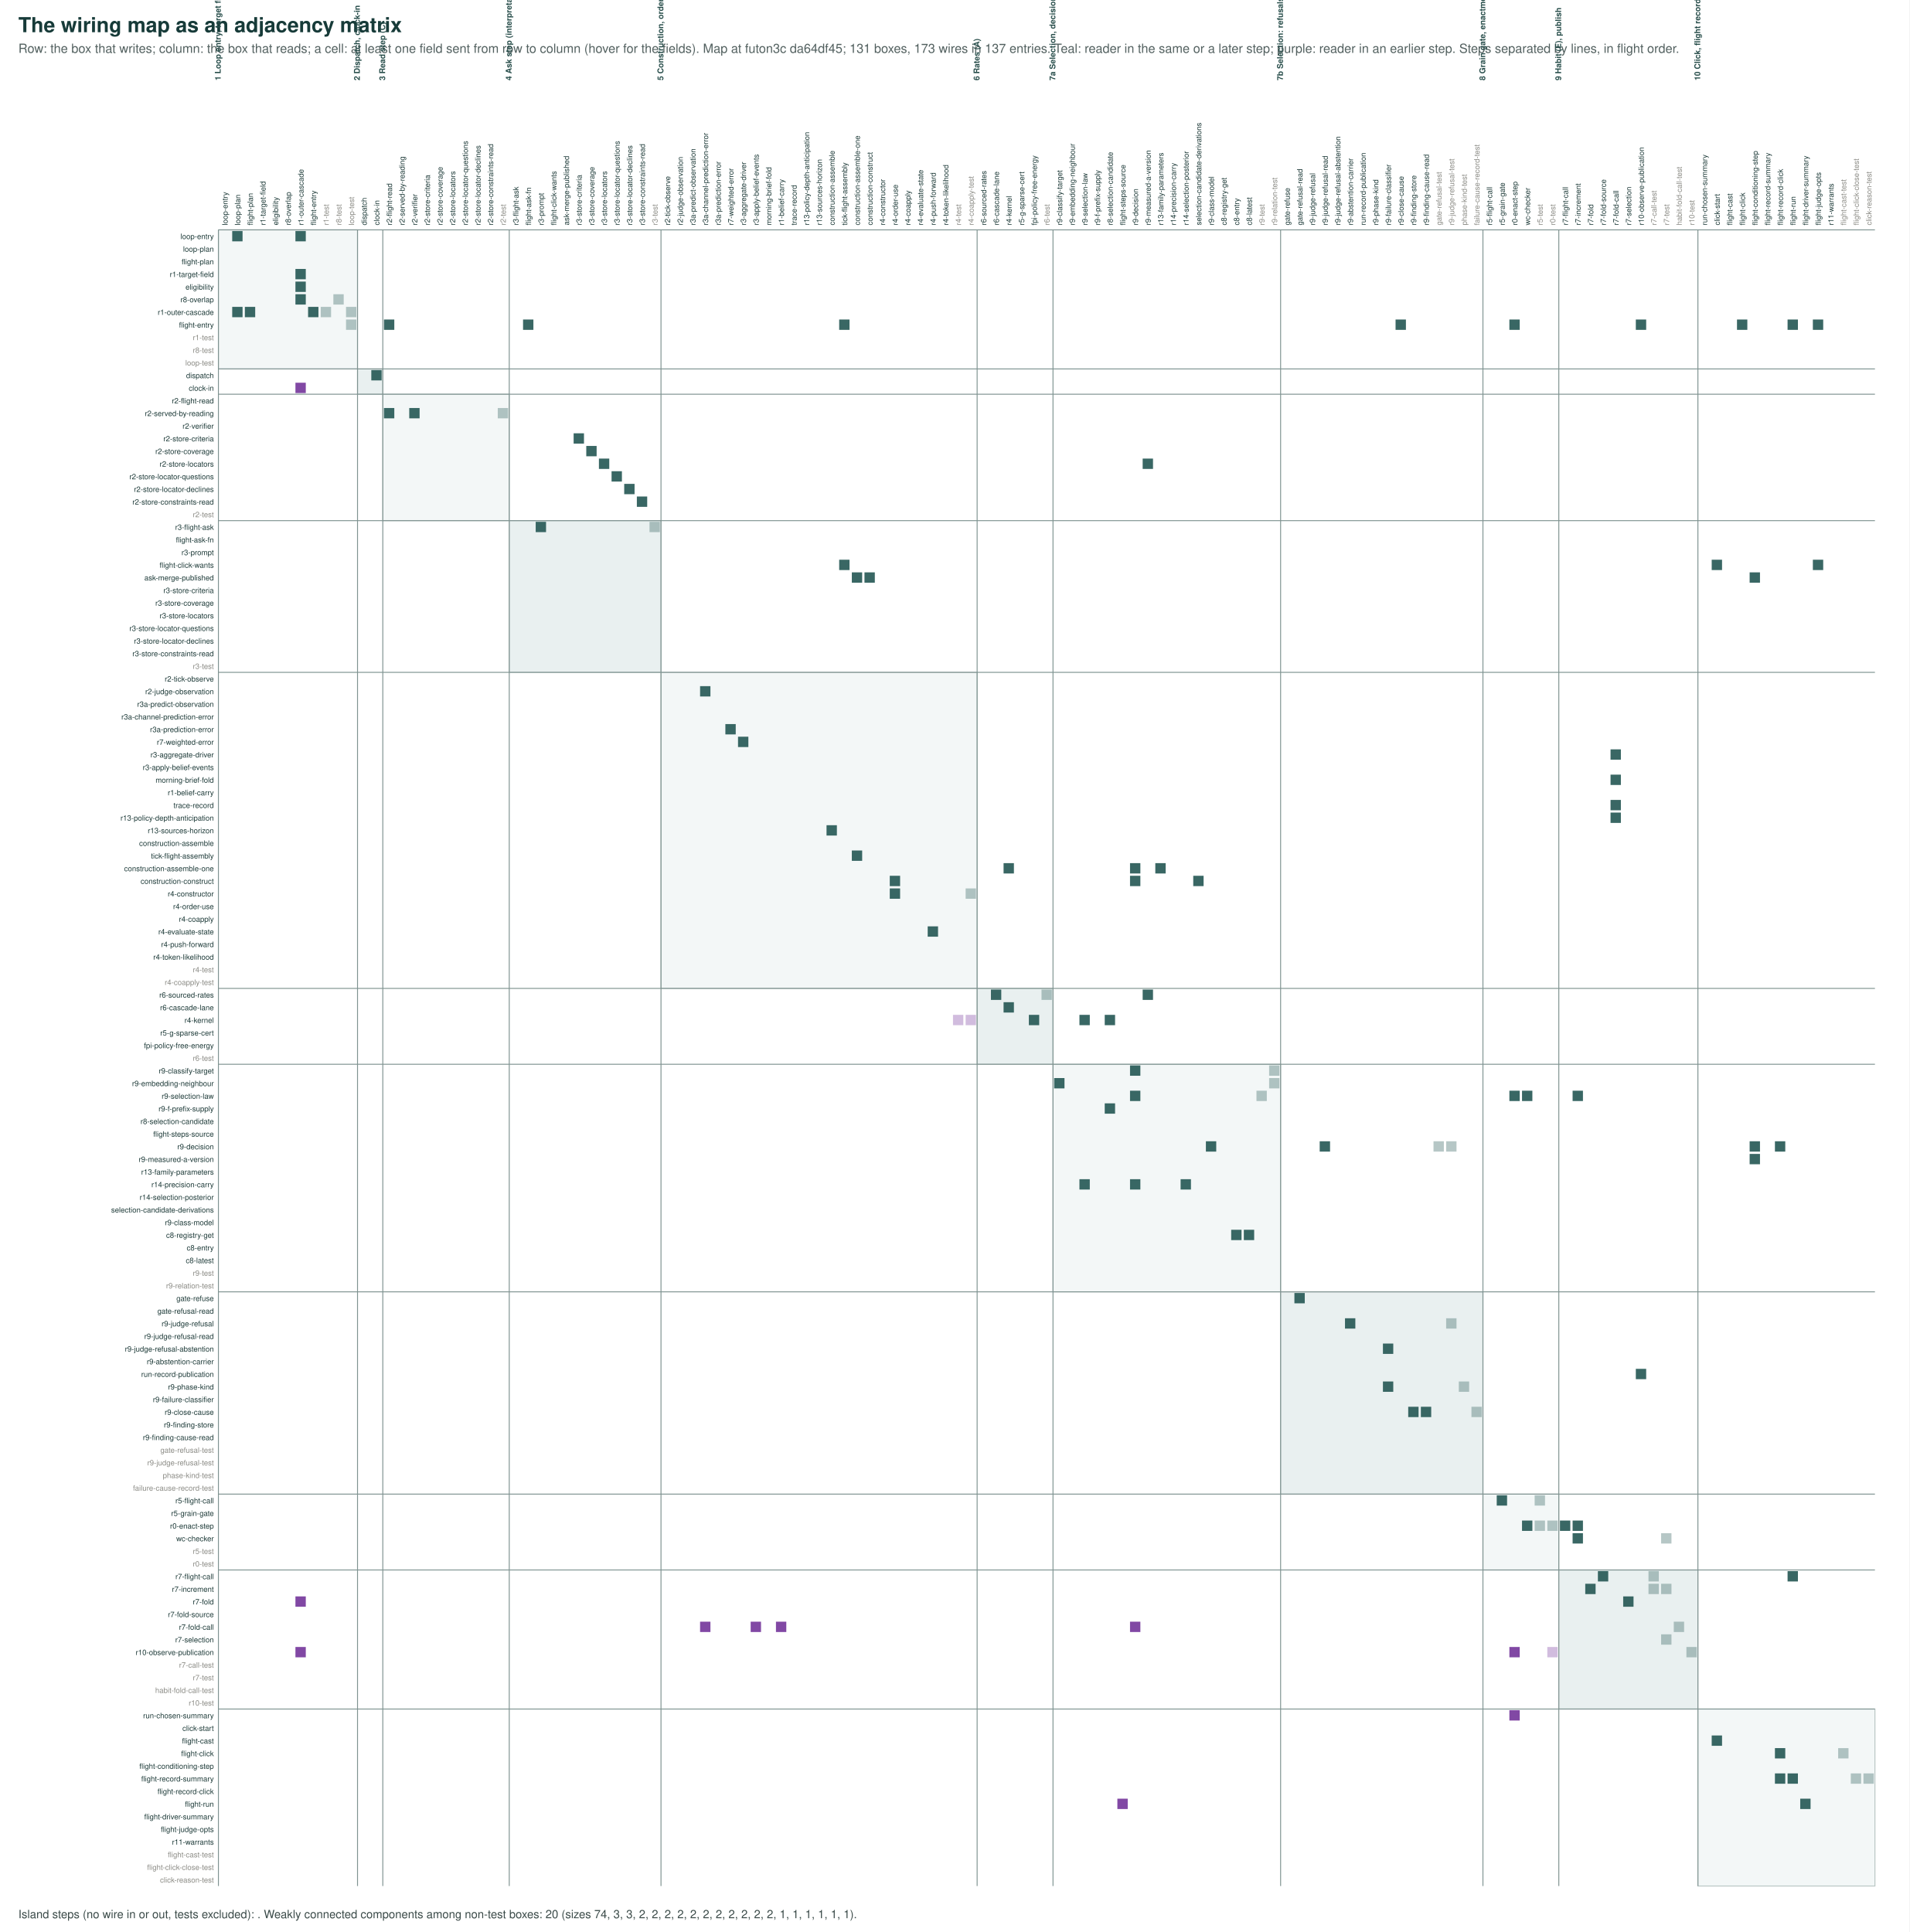
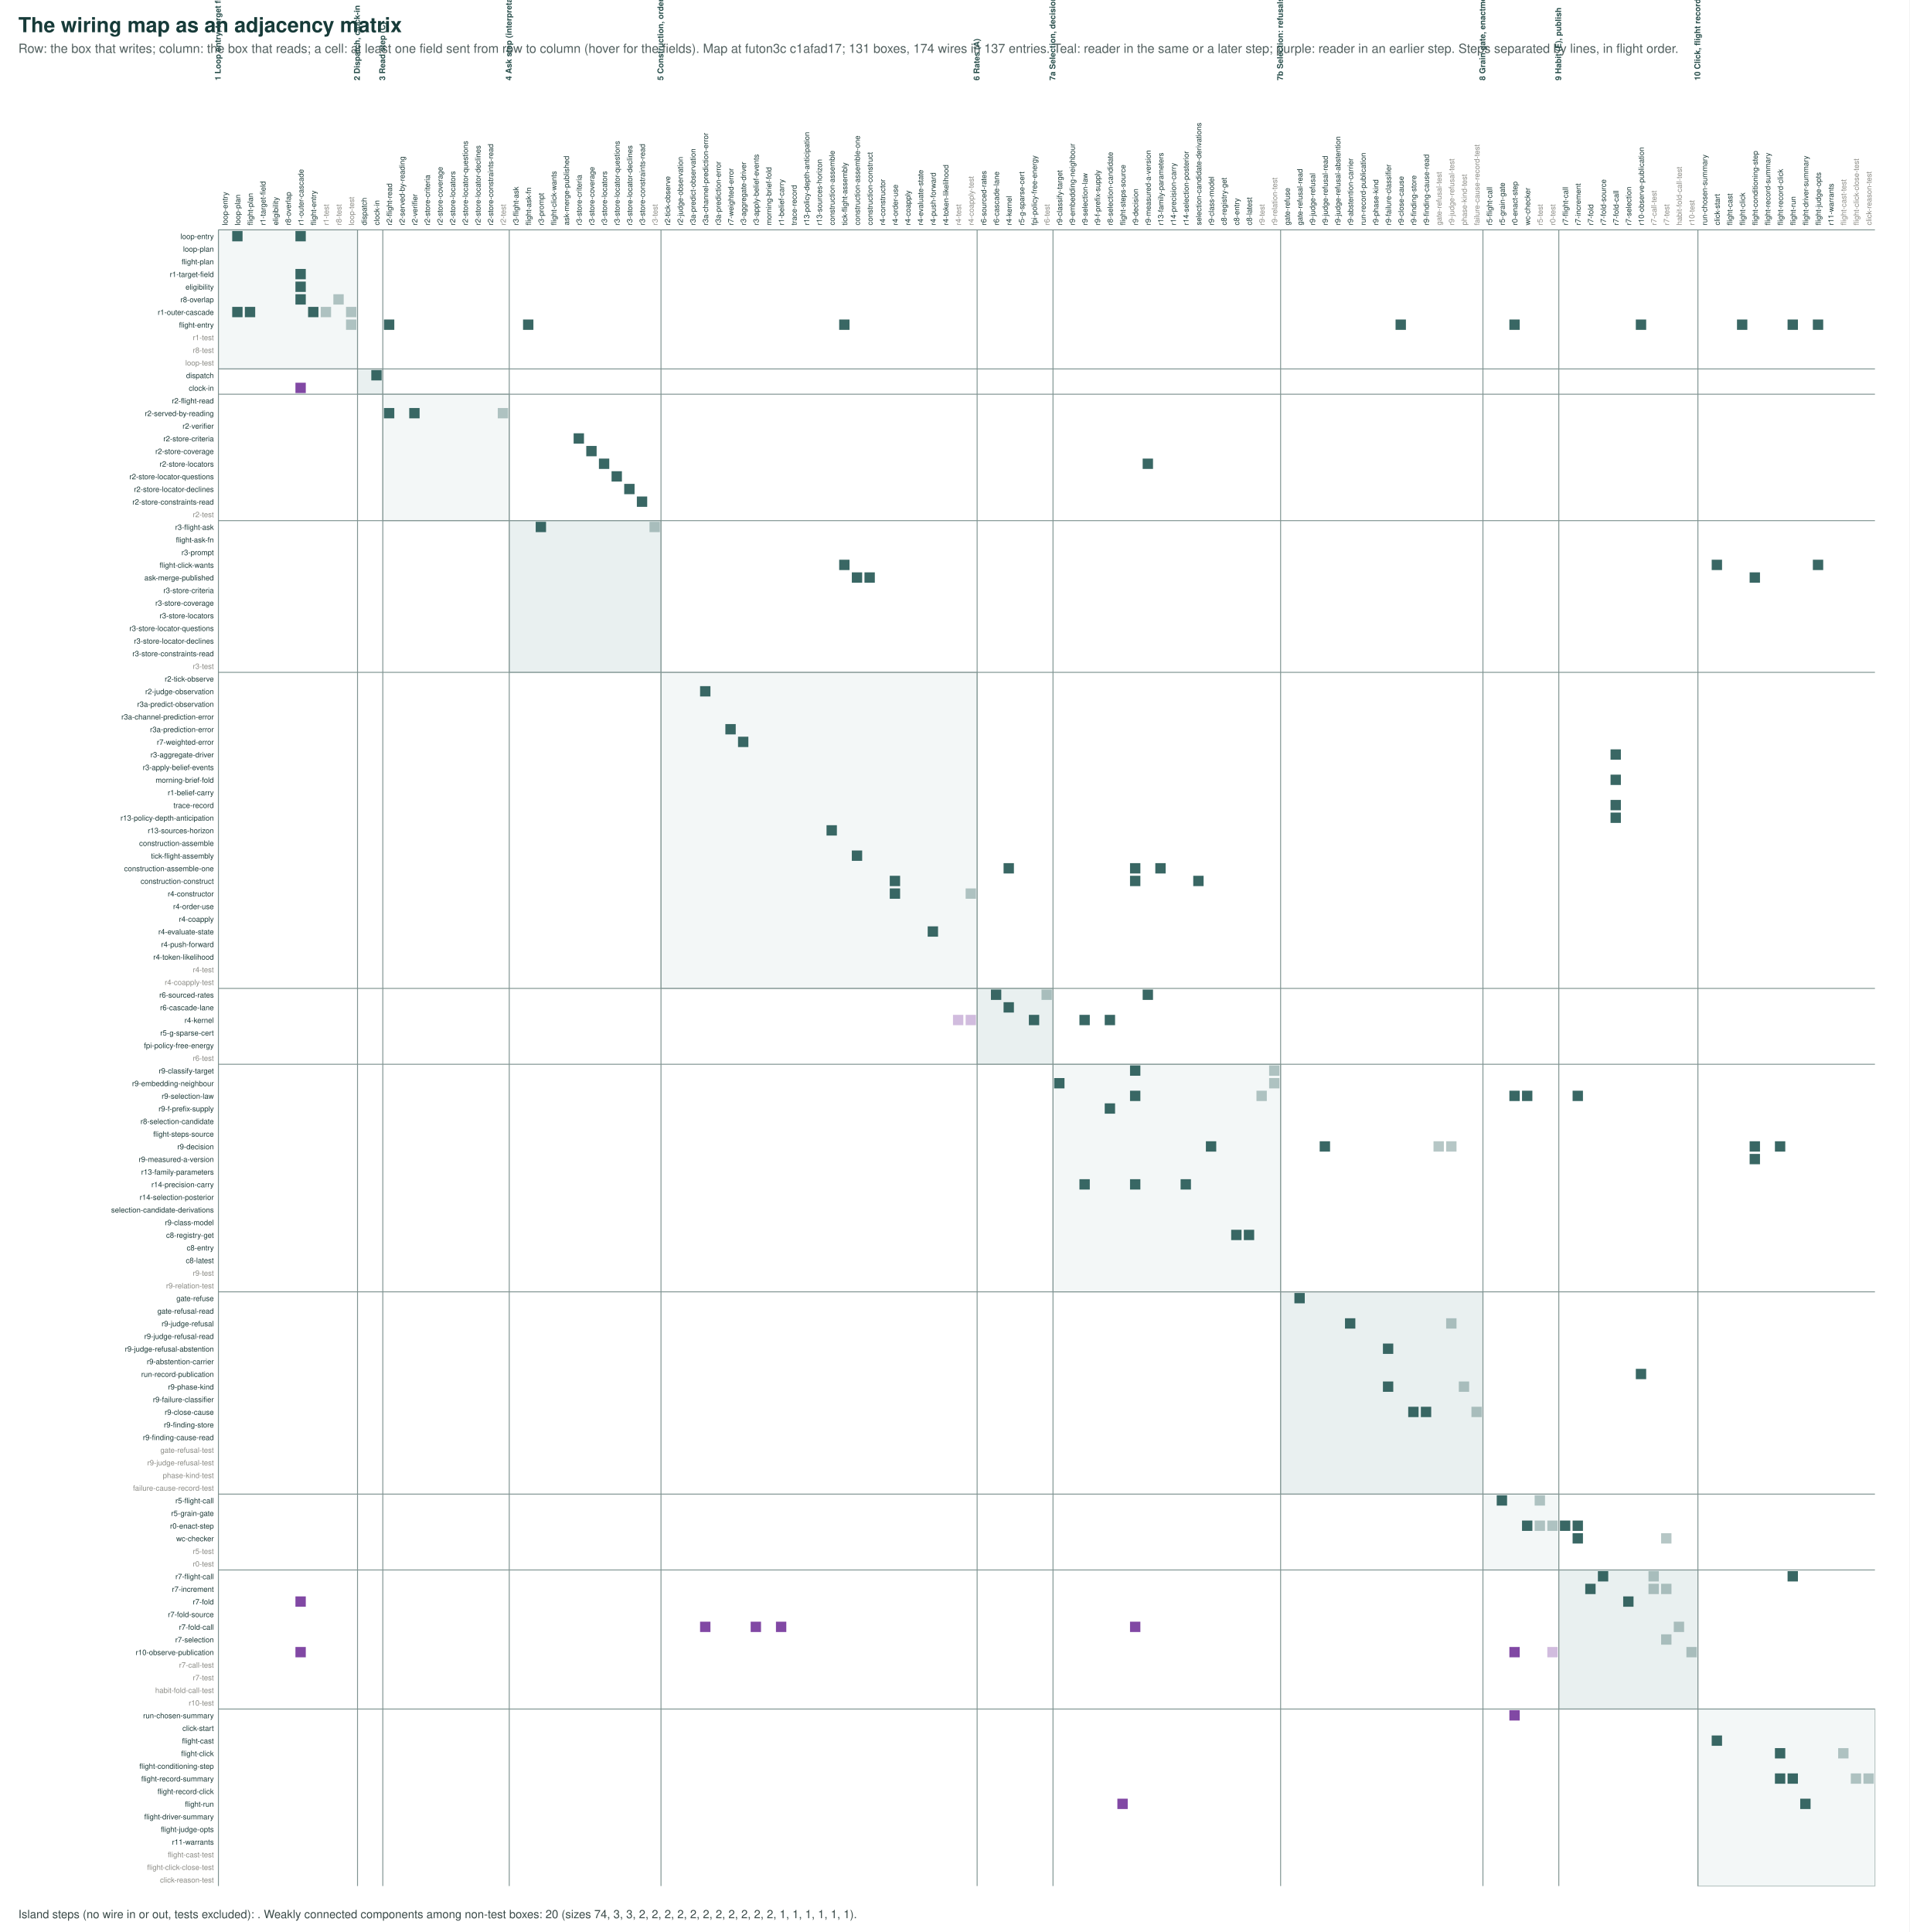
<svg xmlns="http://www.w3.org/2000/svg" width="1661" height="1681" viewBox="0 0 1661 1681" font-family="ui-sans-serif, system-ui, Helvetica, Arial, sans-serif">
  <rect width="1661" height="1681" fill="white" />
  <text x="16" y="28" font-size="18" font-weight="700" fill="#173b39">The wiring map as an adjacency matrix</text>
-   <text x="16" y="46" font-size="11" fill="#52605f">Row: the box that writes; column: the box that reads; a cell: at least one field sent from row to column (hover for the fields). Map at futon3c da64df45; 131 boxes, 173 wires in 137 entries. Teal: reader in the same or a later step; purple: reader in an earlier step. Steps separated by lines, in flight order.</text>
+   <text x="16" y="46" font-size="11" fill="#52605f">Row: the box that writes; column: the box that reads; a cell: at least one field sent from row to column (hover for the fields). Map at futon3c c1afad17; 131 boxes, 174 wires in 137 entries. Teal: reader in the same or a later step; purple: reader in an earlier step. Steps separated by lines, in flight order.</text>
  <text x="186" y="208" font-size="6.5" text-anchor="end" fill="#1d3a38">loop-entry</text>
  <text x="198" y="196" font-size="6.5" fill="#1d3a38" transform="rotate(-90 198 196)">loop-entry</text>
  <text x="186" y="219" font-size="6.5" text-anchor="end" fill="#1d3a38">loop-plan</text>
  <text x="209" y="196" font-size="6.5" fill="#1d3a38" transform="rotate(-90 209 196)">loop-plan</text>
  <text x="186" y="230" font-size="6.5" text-anchor="end" fill="#1d3a38">flight-plan</text>
  <text x="220" y="196" font-size="6.5" fill="#1d3a38" transform="rotate(-90 220 196)">flight-plan</text>
  <text x="186" y="241" font-size="6.5" text-anchor="end" fill="#1d3a38">r1-target-field</text>
  <text x="231" y="196" font-size="6.5" fill="#1d3a38" transform="rotate(-90 231 196)">r1-target-field</text>
  <text x="186" y="252" font-size="6.5" text-anchor="end" fill="#1d3a38">eligibility</text>
  <text x="242" y="196" font-size="6.5" fill="#1d3a38" transform="rotate(-90 242 196)">eligibility</text>
  <text x="186" y="263" font-size="6.5" text-anchor="end" fill="#1d3a38">r8-overlap</text>
  <text x="253" y="196" font-size="6.5" fill="#1d3a38" transform="rotate(-90 253 196)">r8-overlap</text>
  <text x="186" y="274" font-size="6.5" text-anchor="end" fill="#1d3a38">r1-outer-cascade</text>
  <text x="264" y="196" font-size="6.5" fill="#1d3a38" transform="rotate(-90 264 196)">r1-outer-cascade</text>
  <text x="186" y="285" font-size="6.5" text-anchor="end" fill="#1d3a38">flight-entry</text>
  <text x="275" y="196" font-size="6.5" fill="#1d3a38" transform="rotate(-90 275 196)">flight-entry</text>
  <text x="186" y="296" font-size="6.5" text-anchor="end" fill="#8a8a84">r1-test</text>
  <text x="286" y="196" font-size="6.5" fill="#8a8a84" transform="rotate(-90 286 196)">r1-test</text>
  <text x="186" y="307" font-size="6.5" text-anchor="end" fill="#8a8a84">r8-test</text>
  <text x="297" y="196" font-size="6.5" fill="#8a8a84" transform="rotate(-90 297 196)">r8-test</text>
  <text x="186" y="318" font-size="6.5" text-anchor="end" fill="#8a8a84">loop-test</text>
  <text x="308" y="196" font-size="6.5" fill="#8a8a84" transform="rotate(-90 308 196)">loop-test</text>
  <text x="186" y="329" font-size="6.5" text-anchor="end" fill="#1d3a38">dispatch</text>
  <text x="319" y="196" font-size="6.5" fill="#1d3a38" transform="rotate(-90 319 196)">dispatch</text>
  <text x="186" y="340" font-size="6.5" text-anchor="end" fill="#1d3a38">clock-in</text>
  <text x="330" y="196" font-size="6.5" fill="#1d3a38" transform="rotate(-90 330 196)">clock-in</text>
  <text x="186" y="351" font-size="6.5" text-anchor="end" fill="#1d3a38">r2-flight-read</text>
  <text x="341" y="196" font-size="6.5" fill="#1d3a38" transform="rotate(-90 341 196)">r2-flight-read</text>
  <text x="186" y="362" font-size="6.5" text-anchor="end" fill="#1d3a38">r2-served-by-reading</text>
  <text x="352" y="196" font-size="6.5" fill="#1d3a38" transform="rotate(-90 352 196)">r2-served-by-reading</text>
  <text x="186" y="373" font-size="6.5" text-anchor="end" fill="#1d3a38">r2-verifier</text>
  <text x="363" y="196" font-size="6.5" fill="#1d3a38" transform="rotate(-90 363 196)">r2-verifier</text>
  <text x="186" y="384" font-size="6.5" text-anchor="end" fill="#1d3a38">r2-store-criteria</text>
  <text x="374" y="196" font-size="6.5" fill="#1d3a38" transform="rotate(-90 374 196)">r2-store-criteria</text>
  <text x="186" y="395" font-size="6.5" text-anchor="end" fill="#1d3a38">r2-store-coverage</text>
  <text x="385" y="196" font-size="6.5" fill="#1d3a38" transform="rotate(-90 385 196)">r2-store-coverage</text>
  <text x="186" y="406" font-size="6.5" text-anchor="end" fill="#1d3a38">r2-store-locators</text>
  <text x="396" y="196" font-size="6.5" fill="#1d3a38" transform="rotate(-90 396 196)">r2-store-locators</text>
  <text x="186" y="417" font-size="6.5" text-anchor="end" fill="#1d3a38">r2-store-locator-questions</text>
  <text x="407" y="196" font-size="6.5" fill="#1d3a38" transform="rotate(-90 407 196)">r2-store-locator-questions</text>
  <text x="186" y="428" font-size="6.5" text-anchor="end" fill="#1d3a38">r2-store-locator-declines</text>
  <text x="418" y="196" font-size="6.5" fill="#1d3a38" transform="rotate(-90 418 196)">r2-store-locator-declines</text>
  <text x="186" y="439" font-size="6.5" text-anchor="end" fill="#1d3a38">r2-store-constraints-read</text>
  <text x="429" y="196" font-size="6.5" fill="#1d3a38" transform="rotate(-90 429 196)">r2-store-constraints-read</text>
  <text x="186" y="450" font-size="6.5" text-anchor="end" fill="#8a8a84">r2-test</text>
  <text x="440" y="196" font-size="6.5" fill="#8a8a84" transform="rotate(-90 440 196)">r2-test</text>
  <text x="186" y="461" font-size="6.5" text-anchor="end" fill="#1d3a38">r3-flight-ask</text>
  <text x="451" y="196" font-size="6.5" fill="#1d3a38" transform="rotate(-90 451 196)">r3-flight-ask</text>
  <text x="186" y="472" font-size="6.5" text-anchor="end" fill="#1d3a38">flight-ask-fn</text>
  <text x="462" y="196" font-size="6.5" fill="#1d3a38" transform="rotate(-90 462 196)">flight-ask-fn</text>
  <text x="186" y="483" font-size="6.5" text-anchor="end" fill="#1d3a38">r3-prompt</text>
  <text x="473" y="196" font-size="6.5" fill="#1d3a38" transform="rotate(-90 473 196)">r3-prompt</text>
  <text x="186" y="494" font-size="6.5" text-anchor="end" fill="#1d3a38">flight-click-wants</text>
  <text x="484" y="196" font-size="6.5" fill="#1d3a38" transform="rotate(-90 484 196)">flight-click-wants</text>
  <text x="186" y="505" font-size="6.5" text-anchor="end" fill="#1d3a38">ask-merge-published</text>
  <text x="495" y="196" font-size="6.5" fill="#1d3a38" transform="rotate(-90 495 196)">ask-merge-published</text>
  <text x="186" y="516" font-size="6.5" text-anchor="end" fill="#1d3a38">r3-store-criteria</text>
  <text x="506" y="196" font-size="6.5" fill="#1d3a38" transform="rotate(-90 506 196)">r3-store-criteria</text>
  <text x="186" y="527" font-size="6.5" text-anchor="end" fill="#1d3a38">r3-store-coverage</text>
  <text x="517" y="196" font-size="6.5" fill="#1d3a38" transform="rotate(-90 517 196)">r3-store-coverage</text>
  <text x="186" y="538" font-size="6.5" text-anchor="end" fill="#1d3a38">r3-store-locators</text>
  <text x="528" y="196" font-size="6.5" fill="#1d3a38" transform="rotate(-90 528 196)">r3-store-locators</text>
  <text x="186" y="549" font-size="6.5" text-anchor="end" fill="#1d3a38">r3-store-locator-questions</text>
  <text x="539" y="196" font-size="6.5" fill="#1d3a38" transform="rotate(-90 539 196)">r3-store-locator-questions</text>
  <text x="186" y="560" font-size="6.5" text-anchor="end" fill="#1d3a38">r3-store-locator-declines</text>
  <text x="550" y="196" font-size="6.5" fill="#1d3a38" transform="rotate(-90 550 196)">r3-store-locator-declines</text>
  <text x="186" y="571" font-size="6.5" text-anchor="end" fill="#1d3a38">r3-store-constraints-read</text>
  <text x="561" y="196" font-size="6.5" fill="#1d3a38" transform="rotate(-90 561 196)">r3-store-constraints-read</text>
  <text x="186" y="582" font-size="6.5" text-anchor="end" fill="#8a8a84">r3-test</text>
  <text x="572" y="196" font-size="6.5" fill="#8a8a84" transform="rotate(-90 572 196)">r3-test</text>
  <text x="186" y="593" font-size="6.5" text-anchor="end" fill="#1d3a38">r2-tick-observe</text>
  <text x="583" y="196" font-size="6.5" fill="#1d3a38" transform="rotate(-90 583 196)">r2-tick-observe</text>
  <text x="186" y="604" font-size="6.5" text-anchor="end" fill="#1d3a38">r2-judge-observation</text>
  <text x="594" y="196" font-size="6.5" fill="#1d3a38" transform="rotate(-90 594 196)">r2-judge-observation</text>
  <text x="186" y="615" font-size="6.5" text-anchor="end" fill="#1d3a38">r3a-predict-observation</text>
  <text x="605" y="196" font-size="6.5" fill="#1d3a38" transform="rotate(-90 605 196)">r3a-predict-observation</text>
  <text x="186" y="626" font-size="6.5" text-anchor="end" fill="#1d3a38">r3a-channel-prediction-error</text>
  <text x="616" y="196" font-size="6.5" fill="#1d3a38" transform="rotate(-90 616 196)">r3a-channel-prediction-error</text>
  <text x="186" y="637" font-size="6.5" text-anchor="end" fill="#1d3a38">r3a-prediction-error</text>
  <text x="627" y="196" font-size="6.5" fill="#1d3a38" transform="rotate(-90 627 196)">r3a-prediction-error</text>
  <text x="186" y="648" font-size="6.5" text-anchor="end" fill="#1d3a38">r7-weighted-error</text>
  <text x="638" y="196" font-size="6.5" fill="#1d3a38" transform="rotate(-90 638 196)">r7-weighted-error</text>
  <text x="186" y="659" font-size="6.5" text-anchor="end" fill="#1d3a38">r3-aggregate-driver</text>
  <text x="649" y="196" font-size="6.5" fill="#1d3a38" transform="rotate(-90 649 196)">r3-aggregate-driver</text>
  <text x="186" y="670" font-size="6.5" text-anchor="end" fill="#1d3a38">r3-apply-belief-events</text>
  <text x="660" y="196" font-size="6.5" fill="#1d3a38" transform="rotate(-90 660 196)">r3-apply-belief-events</text>
  <text x="186" y="681" font-size="6.5" text-anchor="end" fill="#1d3a38">morning-brief-fold</text>
  <text x="671" y="196" font-size="6.5" fill="#1d3a38" transform="rotate(-90 671 196)">morning-brief-fold</text>
  <text x="186" y="692" font-size="6.5" text-anchor="end" fill="#1d3a38">r1-belief-carry</text>
  <text x="682" y="196" font-size="6.5" fill="#1d3a38" transform="rotate(-90 682 196)">r1-belief-carry</text>
  <text x="186" y="703" font-size="6.5" text-anchor="end" fill="#1d3a38">trace-record</text>
  <text x="693" y="196" font-size="6.5" fill="#1d3a38" transform="rotate(-90 693 196)">trace-record</text>
  <text x="186" y="714" font-size="6.5" text-anchor="end" fill="#1d3a38">r13-policy-depth-anticipation</text>
  <text x="704" y="196" font-size="6.5" fill="#1d3a38" transform="rotate(-90 704 196)">r13-policy-depth-anticipation</text>
  <text x="186" y="725" font-size="6.5" text-anchor="end" fill="#1d3a38">r13-sources-horizon</text>
  <text x="715" y="196" font-size="6.5" fill="#1d3a38" transform="rotate(-90 715 196)">r13-sources-horizon</text>
  <text x="186" y="736" font-size="6.5" text-anchor="end" fill="#1d3a38">construction-assemble</text>
  <text x="726" y="196" font-size="6.5" fill="#1d3a38" transform="rotate(-90 726 196)">construction-assemble</text>
  <text x="186" y="747" font-size="6.5" text-anchor="end" fill="#1d3a38">tick-flight-assembly</text>
  <text x="737" y="196" font-size="6.5" fill="#1d3a38" transform="rotate(-90 737 196)">tick-flight-assembly</text>
  <text x="186" y="758" font-size="6.5" text-anchor="end" fill="#1d3a38">construction-assemble-one</text>
  <text x="748" y="196" font-size="6.5" fill="#1d3a38" transform="rotate(-90 748 196)">construction-assemble-one</text>
  <text x="186" y="769" font-size="6.5" text-anchor="end" fill="#1d3a38">construction-construct</text>
  <text x="759" y="196" font-size="6.5" fill="#1d3a38" transform="rotate(-90 759 196)">construction-construct</text>
  <text x="186" y="780" font-size="6.5" text-anchor="end" fill="#1d3a38">r4-constructor</text>
  <text x="770" y="196" font-size="6.5" fill="#1d3a38" transform="rotate(-90 770 196)">r4-constructor</text>
  <text x="186" y="791" font-size="6.5" text-anchor="end" fill="#1d3a38">r4-order-use</text>
  <text x="781" y="196" font-size="6.5" fill="#1d3a38" transform="rotate(-90 781 196)">r4-order-use</text>
  <text x="186" y="802" font-size="6.5" text-anchor="end" fill="#1d3a38">r4-coapply</text>
  <text x="792" y="196" font-size="6.5" fill="#1d3a38" transform="rotate(-90 792 196)">r4-coapply</text>
  <text x="186" y="813" font-size="6.5" text-anchor="end" fill="#1d3a38">r4-evaluate-state</text>
  <text x="803" y="196" font-size="6.5" fill="#1d3a38" transform="rotate(-90 803 196)">r4-evaluate-state</text>
  <text x="186" y="824" font-size="6.5" text-anchor="end" fill="#1d3a38">r4-push-forward</text>
  <text x="814" y="196" font-size="6.5" fill="#1d3a38" transform="rotate(-90 814 196)">r4-push-forward</text>
  <text x="186" y="835" font-size="6.5" text-anchor="end" fill="#1d3a38">r4-token-likelihood</text>
  <text x="825" y="196" font-size="6.5" fill="#1d3a38" transform="rotate(-90 825 196)">r4-token-likelihood</text>
  <text x="186" y="846" font-size="6.5" text-anchor="end" fill="#8a8a84">r4-test</text>
  <text x="836" y="196" font-size="6.5" fill="#8a8a84" transform="rotate(-90 836 196)">r4-test</text>
  <text x="186" y="857" font-size="6.5" text-anchor="end" fill="#8a8a84">r4-coapply-test</text>
  <text x="847" y="196" font-size="6.5" fill="#8a8a84" transform="rotate(-90 847 196)">r4-coapply-test</text>
  <text x="186" y="868" font-size="6.5" text-anchor="end" fill="#1d3a38">r6-sourced-rates</text>
  <text x="858" y="196" font-size="6.5" fill="#1d3a38" transform="rotate(-90 858 196)">r6-sourced-rates</text>
  <text x="186" y="879" font-size="6.5" text-anchor="end" fill="#1d3a38">r6-cascade-lane</text>
  <text x="869" y="196" font-size="6.5" fill="#1d3a38" transform="rotate(-90 869 196)">r6-cascade-lane</text>
  <text x="186" y="890" font-size="6.5" text-anchor="end" fill="#1d3a38">r4-kernel</text>
  <text x="880" y="196" font-size="6.5" fill="#1d3a38" transform="rotate(-90 880 196)">r4-kernel</text>
  <text x="186" y="901" font-size="6.5" text-anchor="end" fill="#1d3a38">r5-g-sparse-cert</text>
  <text x="891" y="196" font-size="6.5" fill="#1d3a38" transform="rotate(-90 891 196)">r5-g-sparse-cert</text>
  <text x="186" y="912" font-size="6.5" text-anchor="end" fill="#1d3a38">fpi-policy-free-energy</text>
  <text x="902" y="196" font-size="6.5" fill="#1d3a38" transform="rotate(-90 902 196)">fpi-policy-free-energy</text>
  <text x="186" y="923" font-size="6.5" text-anchor="end" fill="#8a8a84">r6-test</text>
  <text x="913" y="196" font-size="6.5" fill="#8a8a84" transform="rotate(-90 913 196)">r6-test</text>
  <text x="186" y="934" font-size="6.5" text-anchor="end" fill="#1d3a38">r9-classify-target</text>
  <text x="924" y="196" font-size="6.5" fill="#1d3a38" transform="rotate(-90 924 196)">r9-classify-target</text>
  <text x="186" y="945" font-size="6.5" text-anchor="end" fill="#1d3a38">r9-embedding-neighbour</text>
  <text x="935" y="196" font-size="6.5" fill="#1d3a38" transform="rotate(-90 935 196)">r9-embedding-neighbour</text>
  <text x="186" y="956" font-size="6.5" text-anchor="end" fill="#1d3a38">r9-selection-law</text>
  <text x="946" y="196" font-size="6.5" fill="#1d3a38" transform="rotate(-90 946 196)">r9-selection-law</text>
  <text x="186" y="967" font-size="6.5" text-anchor="end" fill="#1d3a38">r9-f-prefix-supply</text>
  <text x="957" y="196" font-size="6.5" fill="#1d3a38" transform="rotate(-90 957 196)">r9-f-prefix-supply</text>
  <text x="186" y="978" font-size="6.5" text-anchor="end" fill="#1d3a38">r8-selection-candidate</text>
  <text x="968" y="196" font-size="6.5" fill="#1d3a38" transform="rotate(-90 968 196)">r8-selection-candidate</text>
  <text x="186" y="989" font-size="6.5" text-anchor="end" fill="#1d3a38">flight-steps-source</text>
  <text x="979" y="196" font-size="6.5" fill="#1d3a38" transform="rotate(-90 979 196)">flight-steps-source</text>
  <text x="186" y="1000" font-size="6.5" text-anchor="end" fill="#1d3a38">r9-decision</text>
  <text x="990" y="196" font-size="6.5" fill="#1d3a38" transform="rotate(-90 990 196)">r9-decision</text>
  <text x="186" y="1011" font-size="6.5" text-anchor="end" fill="#1d3a38">r9-measured-a-version</text>
  <text x="1001" y="196" font-size="6.5" fill="#1d3a38" transform="rotate(-90 1001 196)">r9-measured-a-version</text>
  <text x="186" y="1022" font-size="6.5" text-anchor="end" fill="#1d3a38">r13-family-parameters</text>
  <text x="1012" y="196" font-size="6.5" fill="#1d3a38" transform="rotate(-90 1012 196)">r13-family-parameters</text>
  <text x="186" y="1033" font-size="6.5" text-anchor="end" fill="#1d3a38">r14-precision-carry</text>
  <text x="1023" y="196" font-size="6.5" fill="#1d3a38" transform="rotate(-90 1023 196)">r14-precision-carry</text>
  <text x="186" y="1044" font-size="6.5" text-anchor="end" fill="#1d3a38">r14-selection-posterior</text>
  <text x="1034" y="196" font-size="6.5" fill="#1d3a38" transform="rotate(-90 1034 196)">r14-selection-posterior</text>
  <text x="186" y="1055" font-size="6.5" text-anchor="end" fill="#1d3a38">selection-candidate-derivations</text>
  <text x="1045" y="196" font-size="6.5" fill="#1d3a38" transform="rotate(-90 1045 196)">selection-candidate-derivations</text>
  <text x="186" y="1066" font-size="6.5" text-anchor="end" fill="#1d3a38">r9-class-model</text>
  <text x="1056" y="196" font-size="6.5" fill="#1d3a38" transform="rotate(-90 1056 196)">r9-class-model</text>
  <text x="186" y="1077" font-size="6.5" text-anchor="end" fill="#1d3a38">c8-registry-get</text>
  <text x="1067" y="196" font-size="6.5" fill="#1d3a38" transform="rotate(-90 1067 196)">c8-registry-get</text>
  <text x="186" y="1088" font-size="6.5" text-anchor="end" fill="#1d3a38">c8-entry</text>
  <text x="1078" y="196" font-size="6.5" fill="#1d3a38" transform="rotate(-90 1078 196)">c8-entry</text>
  <text x="186" y="1099" font-size="6.5" text-anchor="end" fill="#1d3a38">c8-latest</text>
  <text x="1089" y="196" font-size="6.5" fill="#1d3a38" transform="rotate(-90 1089 196)">c8-latest</text>
  <text x="186" y="1110" font-size="6.5" text-anchor="end" fill="#8a8a84">r9-test</text>
  <text x="1100" y="196" font-size="6.5" fill="#8a8a84" transform="rotate(-90 1100 196)">r9-test</text>
  <text x="186" y="1121" font-size="6.5" text-anchor="end" fill="#8a8a84">r9-relation-test</text>
  <text x="1111" y="196" font-size="6.5" fill="#8a8a84" transform="rotate(-90 1111 196)">r9-relation-test</text>
  <text x="186" y="1132" font-size="6.5" text-anchor="end" fill="#1d3a38">gate-refuse</text>
  <text x="1122" y="196" font-size="6.5" fill="#1d3a38" transform="rotate(-90 1122 196)">gate-refuse</text>
  <text x="186" y="1143" font-size="6.5" text-anchor="end" fill="#1d3a38">gate-refusal-read</text>
  <text x="1133" y="196" font-size="6.5" fill="#1d3a38" transform="rotate(-90 1133 196)">gate-refusal-read</text>
  <text x="186" y="1154" font-size="6.5" text-anchor="end" fill="#1d3a38">r9-judge-refusal</text>
  <text x="1144" y="196" font-size="6.5" fill="#1d3a38" transform="rotate(-90 1144 196)">r9-judge-refusal</text>
  <text x="186" y="1165" font-size="6.5" text-anchor="end" fill="#1d3a38">r9-judge-refusal-read</text>
  <text x="1155" y="196" font-size="6.5" fill="#1d3a38" transform="rotate(-90 1155 196)">r9-judge-refusal-read</text>
  <text x="186" y="1176" font-size="6.5" text-anchor="end" fill="#1d3a38">r9-judge-refusal-abstention</text>
  <text x="1166" y="196" font-size="6.5" fill="#1d3a38" transform="rotate(-90 1166 196)">r9-judge-refusal-abstention</text>
  <text x="186" y="1187" font-size="6.5" text-anchor="end" fill="#1d3a38">r9-abstention-carrier</text>
  <text x="1177" y="196" font-size="6.5" fill="#1d3a38" transform="rotate(-90 1177 196)">r9-abstention-carrier</text>
  <text x="186" y="1198" font-size="6.5" text-anchor="end" fill="#1d3a38">run-record-publication</text>
  <text x="1188" y="196" font-size="6.5" fill="#1d3a38" transform="rotate(-90 1188 196)">run-record-publication</text>
  <text x="186" y="1209" font-size="6.5" text-anchor="end" fill="#1d3a38">r9-phase-kind</text>
  <text x="1199" y="196" font-size="6.5" fill="#1d3a38" transform="rotate(-90 1199 196)">r9-phase-kind</text>
  <text x="186" y="1220" font-size="6.5" text-anchor="end" fill="#1d3a38">r9-failure-classifier</text>
  <text x="1210" y="196" font-size="6.5" fill="#1d3a38" transform="rotate(-90 1210 196)">r9-failure-classifier</text>
  <text x="186" y="1231" font-size="6.5" text-anchor="end" fill="#1d3a38">r9-close-cause</text>
  <text x="1221" y="196" font-size="6.5" fill="#1d3a38" transform="rotate(-90 1221 196)">r9-close-cause</text>
  <text x="186" y="1242" font-size="6.5" text-anchor="end" fill="#1d3a38">r9-finding-store</text>
  <text x="1232" y="196" font-size="6.5" fill="#1d3a38" transform="rotate(-90 1232 196)">r9-finding-store</text>
  <text x="186" y="1253" font-size="6.5" text-anchor="end" fill="#1d3a38">r9-finding-cause-read</text>
  <text x="1243" y="196" font-size="6.5" fill="#1d3a38" transform="rotate(-90 1243 196)">r9-finding-cause-read</text>
  <text x="186" y="1264" font-size="6.5" text-anchor="end" fill="#8a8a84">gate-refusal-test</text>
  <text x="1254" y="196" font-size="6.5" fill="#8a8a84" transform="rotate(-90 1254 196)">gate-refusal-test</text>
  <text x="186" y="1275" font-size="6.5" text-anchor="end" fill="#8a8a84">r9-judge-refusal-test</text>
  <text x="1265" y="196" font-size="6.5" fill="#8a8a84" transform="rotate(-90 1265 196)">r9-judge-refusal-test</text>
  <text x="186" y="1286" font-size="6.5" text-anchor="end" fill="#8a8a84">phase-kind-test</text>
  <text x="1276" y="196" font-size="6.5" fill="#8a8a84" transform="rotate(-90 1276 196)">phase-kind-test</text>
  <text x="186" y="1297" font-size="6.5" text-anchor="end" fill="#8a8a84">failure-cause-record-test</text>
  <text x="1287" y="196" font-size="6.5" fill="#8a8a84" transform="rotate(-90 1287 196)">failure-cause-record-test</text>
  <text x="186" y="1308" font-size="6.5" text-anchor="end" fill="#1d3a38">r5-flight-call</text>
  <text x="1298" y="196" font-size="6.5" fill="#1d3a38" transform="rotate(-90 1298 196)">r5-flight-call</text>
  <text x="186" y="1319" font-size="6.5" text-anchor="end" fill="#1d3a38">r5-grain-gate</text>
  <text x="1309" y="196" font-size="6.5" fill="#1d3a38" transform="rotate(-90 1309 196)">r5-grain-gate</text>
  <text x="186" y="1330" font-size="6.5" text-anchor="end" fill="#1d3a38">r0-enact-step</text>
  <text x="1320" y="196" font-size="6.5" fill="#1d3a38" transform="rotate(-90 1320 196)">r0-enact-step</text>
  <text x="186" y="1341" font-size="6.5" text-anchor="end" fill="#1d3a38">wc-checker</text>
  <text x="1331" y="196" font-size="6.5" fill="#1d3a38" transform="rotate(-90 1331 196)">wc-checker</text>
  <text x="186" y="1352" font-size="6.5" text-anchor="end" fill="#8a8a84">r5-test</text>
  <text x="1342" y="196" font-size="6.5" fill="#8a8a84" transform="rotate(-90 1342 196)">r5-test</text>
  <text x="186" y="1363" font-size="6.5" text-anchor="end" fill="#8a8a84">r0-test</text>
  <text x="1353" y="196" font-size="6.5" fill="#8a8a84" transform="rotate(-90 1353 196)">r0-test</text>
  <text x="186" y="1374" font-size="6.5" text-anchor="end" fill="#1d3a38">r7-flight-call</text>
  <text x="1364" y="196" font-size="6.5" fill="#1d3a38" transform="rotate(-90 1364 196)">r7-flight-call</text>
  <text x="186" y="1385" font-size="6.5" text-anchor="end" fill="#1d3a38">r7-increment</text>
  <text x="1375" y="196" font-size="6.5" fill="#1d3a38" transform="rotate(-90 1375 196)">r7-increment</text>
  <text x="186" y="1396" font-size="6.5" text-anchor="end" fill="#1d3a38">r7-fold</text>
  <text x="1386" y="196" font-size="6.5" fill="#1d3a38" transform="rotate(-90 1386 196)">r7-fold</text>
  <text x="186" y="1407" font-size="6.5" text-anchor="end" fill="#1d3a38">r7-fold-source</text>
  <text x="1397" y="196" font-size="6.5" fill="#1d3a38" transform="rotate(-90 1397 196)">r7-fold-source</text>
  <text x="186" y="1418" font-size="6.5" text-anchor="end" fill="#1d3a38">r7-fold-call</text>
  <text x="1408" y="196" font-size="6.5" fill="#1d3a38" transform="rotate(-90 1408 196)">r7-fold-call</text>
  <text x="186" y="1429" font-size="6.5" text-anchor="end" fill="#1d3a38">r7-selection</text>
  <text x="1419" y="196" font-size="6.5" fill="#1d3a38" transform="rotate(-90 1419 196)">r7-selection</text>
  <text x="186" y="1440" font-size="6.5" text-anchor="end" fill="#1d3a38">r10-observe-publication</text>
  <text x="1430" y="196" font-size="6.5" fill="#1d3a38" transform="rotate(-90 1430 196)">r10-observe-publication</text>
  <text x="186" y="1451" font-size="6.5" text-anchor="end" fill="#8a8a84">r7-call-test</text>
  <text x="1441" y="196" font-size="6.5" fill="#8a8a84" transform="rotate(-90 1441 196)">r7-call-test</text>
  <text x="186" y="1462" font-size="6.5" text-anchor="end" fill="#8a8a84">r7-test</text>
  <text x="1452" y="196" font-size="6.5" fill="#8a8a84" transform="rotate(-90 1452 196)">r7-test</text>
  <text x="186" y="1473" font-size="6.5" text-anchor="end" fill="#8a8a84">habit-fold-call-test</text>
  <text x="1463" y="196" font-size="6.5" fill="#8a8a84" transform="rotate(-90 1463 196)">habit-fold-call-test</text>
  <text x="186" y="1484" font-size="6.5" text-anchor="end" fill="#8a8a84">r10-test</text>
  <text x="1474" y="196" font-size="6.5" fill="#8a8a84" transform="rotate(-90 1474 196)">r10-test</text>
  <text x="186" y="1495" font-size="6.5" text-anchor="end" fill="#1d3a38">run-chosen-summary</text>
  <text x="1485" y="196" font-size="6.5" fill="#1d3a38" transform="rotate(-90 1485 196)">run-chosen-summary</text>
  <text x="186" y="1506" font-size="6.5" text-anchor="end" fill="#1d3a38">click-start</text>
  <text x="1496" y="196" font-size="6.5" fill="#1d3a38" transform="rotate(-90 1496 196)">click-start</text>
  <text x="186" y="1517" font-size="6.5" text-anchor="end" fill="#1d3a38">flight-cast</text>
  <text x="1507" y="196" font-size="6.5" fill="#1d3a38" transform="rotate(-90 1507 196)">flight-cast</text>
  <text x="186" y="1528" font-size="6.5" text-anchor="end" fill="#1d3a38">flight-click</text>
  <text x="1518" y="196" font-size="6.5" fill="#1d3a38" transform="rotate(-90 1518 196)">flight-click</text>
  <text x="186" y="1539" font-size="6.5" text-anchor="end" fill="#1d3a38">flight-conditioning-step</text>
  <text x="1529" y="196" font-size="6.5" fill="#1d3a38" transform="rotate(-90 1529 196)">flight-conditioning-step</text>
  <text x="186" y="1550" font-size="6.5" text-anchor="end" fill="#1d3a38">flight-record-summary</text>
  <text x="1540" y="196" font-size="6.5" fill="#1d3a38" transform="rotate(-90 1540 196)">flight-record-summary</text>
  <text x="186" y="1561" font-size="6.5" text-anchor="end" fill="#1d3a38">flight-record-click</text>
  <text x="1551" y="196" font-size="6.5" fill="#1d3a38" transform="rotate(-90 1551 196)">flight-record-click</text>
  <text x="186" y="1572" font-size="6.5" text-anchor="end" fill="#1d3a38">flight-run</text>
  <text x="1562" y="196" font-size="6.5" fill="#1d3a38" transform="rotate(-90 1562 196)">flight-run</text>
  <text x="186" y="1583" font-size="6.5" text-anchor="end" fill="#1d3a38">flight-driver-summary</text>
  <text x="1573" y="196" font-size="6.5" fill="#1d3a38" transform="rotate(-90 1573 196)">flight-driver-summary</text>
  <text x="186" y="1594" font-size="6.5" text-anchor="end" fill="#1d3a38">flight-judge-opts</text>
  <text x="1584" y="196" font-size="6.5" fill="#1d3a38" transform="rotate(-90 1584 196)">flight-judge-opts</text>
  <text x="186" y="1605" font-size="6.5" text-anchor="end" fill="#1d3a38">r11-warrants</text>
  <text x="1595" y="196" font-size="6.5" fill="#1d3a38" transform="rotate(-90 1595 196)">r11-warrants</text>
  <text x="186" y="1616" font-size="6.5" text-anchor="end" fill="#8a8a84">flight-cast-test</text>
  <text x="1606" y="196" font-size="6.5" fill="#8a8a84" transform="rotate(-90 1606 196)">flight-cast-test</text>
  <text x="186" y="1627" font-size="6.5" text-anchor="end" fill="#8a8a84">flight-click-close-test</text>
  <text x="1617" y="196" font-size="6.5" fill="#8a8a84" transform="rotate(-90 1617 196)">flight-click-close-test</text>
  <text x="186" y="1638" font-size="6.5" text-anchor="end" fill="#8a8a84">click-reason-test</text>
  <text x="1628" y="196" font-size="6.5" fill="#8a8a84" transform="rotate(-90 1628 196)">click-reason-test</text>
  <rect x="190" y="200" width="121" height="121" fill="#f3f7f7" stroke="#b9c6c4" stroke-width="0.8" />
  <line x1="190" y1="200" x2="190" y2="1641" stroke="#7f9391" stroke-width="0.8" />
  <line x1="190" y1="200" x2="1631" y2="200" stroke="#7f9391" stroke-width="0.8" />
  <text x="192" y="70" font-size="7" font-weight="700" fill="#274d4a" transform="rotate(-90 192 70)">1 Loop entry, target field</text>
  <rect x="311" y="321" width="22" height="22" fill="#e9f0f0" stroke="#b9c6c4" stroke-width="0.8" />
  <line x1="311" y1="200" x2="311" y2="1641" stroke="#7f9391" stroke-width="0.8" />
  <line x1="190" y1="321" x2="1631" y2="321" stroke="#7f9391" stroke-width="0.8" />
  <text x="313" y="70" font-size="7" font-weight="700" fill="#274d4a" transform="rotate(-90 313 70)">2 Dispatch, clock-in</text>
  <rect x="333" y="343" width="110" height="110" fill="#f3f7f7" stroke="#b9c6c4" stroke-width="0.8" />
  <line x1="333" y1="200" x2="333" y2="1641" stroke="#7f9391" stroke-width="0.8" />
  <line x1="190" y1="343" x2="1631" y2="343" stroke="#7f9391" stroke-width="0.8" />
  <text x="335" y="70" font-size="7" font-weight="700" fill="#274d4a" transform="rotate(-90 335 70)">3 Read step (C)</text>
  <rect x="443" y="453" width="132" height="132" fill="#e9f0f0" stroke="#b9c6c4" stroke-width="0.8" />
  <line x1="443" y1="200" x2="443" y2="1641" stroke="#7f9391" stroke-width="0.8" />
  <line x1="190" y1="453" x2="1631" y2="453" stroke="#7f9391" stroke-width="0.8" />
  <text x="445" y="70" font-size="7" font-weight="700" fill="#274d4a" transform="rotate(-90 445 70)">4 Ask step (interpretation)</text>
  <rect x="575" y="585" width="275" height="275" fill="#f3f7f7" stroke="#b9c6c4" stroke-width="0.8" />
  <line x1="575" y1="200" x2="575" y2="1641" stroke="#7f9391" stroke-width="0.8" />
  <line x1="190" y1="585" x2="1631" y2="585" stroke="#7f9391" stroke-width="0.8" />
  <text x="577" y="70" font-size="7" font-weight="700" fill="#274d4a" transform="rotate(-90 577 70)">5 Construction, order</text>
  <rect x="850" y="860" width="66" height="66" fill="#e9f0f0" stroke="#b9c6c4" stroke-width="0.8" />
  <line x1="850" y1="200" x2="850" y2="1641" stroke="#7f9391" stroke-width="0.8" />
  <line x1="190" y1="860" x2="1631" y2="860" stroke="#7f9391" stroke-width="0.8" />
  <text x="852" y="70" font-size="7" font-weight="700" fill="#274d4a" transform="rotate(-90 852 70)">6 Rates (A)</text>
  <rect x="916" y="926" width="198" height="198" fill="#f3f7f7" stroke="#b9c6c4" stroke-width="0.8" />
  <line x1="916" y1="200" x2="916" y2="1641" stroke="#7f9391" stroke-width="0.8" />
  <line x1="190" y1="926" x2="1631" y2="926" stroke="#7f9391" stroke-width="0.8" />
  <text x="918" y="70" font-size="7" font-weight="700" fill="#274d4a" transform="rotate(-90 918 70)">7a Selection, decision, regist</text>
  <rect x="1114" y="1124" width="176" height="176" fill="#e9f0f0" stroke="#b9c6c4" stroke-width="0.8" />
  <line x1="1114" y1="200" x2="1114" y2="1641" stroke="#7f9391" stroke-width="0.8" />
  <line x1="190" y1="1124" x2="1631" y2="1124" stroke="#7f9391" stroke-width="0.8" />
  <text x="1116" y="70" font-size="7" font-weight="700" fill="#274d4a" transform="rotate(-90 1116 70)">7b Selection: refusals, failur</text>
  <rect x="1290" y="1300" width="66" height="66" fill="#f3f7f7" stroke="#b9c6c4" stroke-width="0.8" />
  <line x1="1290" y1="200" x2="1290" y2="1641" stroke="#7f9391" stroke-width="0.8" />
  <line x1="190" y1="1300" x2="1631" y2="1300" stroke="#7f9391" stroke-width="0.8" />
  <text x="1292" y="70" font-size="7" font-weight="700" fill="#274d4a" transform="rotate(-90 1292 70)">8 Grain gate, enactment, W_c</text>
  <rect x="1356" y="1366" width="121" height="121" fill="#e9f0f0" stroke="#b9c6c4" stroke-width="0.8" />
  <line x1="1356" y1="200" x2="1356" y2="1641" stroke="#7f9391" stroke-width="0.8" />
  <line x1="190" y1="1366" x2="1631" y2="1366" stroke="#7f9391" stroke-width="0.8" />
  <text x="1358" y="70" font-size="7" font-weight="700" fill="#274d4a" transform="rotate(-90 1358 70)">9 Habit (E), publish</text>
  <rect x="1477" y="1487" width="154" height="154" fill="#f3f7f7" stroke="#b9c6c4" stroke-width="0.8" />
  <line x1="1477" y1="200" x2="1477" y2="1641" stroke="#7f9391" stroke-width="0.8" />
  <line x1="190" y1="1487" x2="1631" y2="1487" stroke="#7f9391" stroke-width="0.8" />
  <text x="1479" y="70" font-size="7" font-weight="700" fill="#274d4a" transform="rotate(-90 1479 70)">10 Click, flight record</text>
  <rect x="730" y="278" width="9" height="9" fill="#2f5f5c" opacity="0.95" />
  <rect x="961" y="883" width="9" height="9" fill="#2f5f5c" opacity="0.95" />
  <rect x="1544" y="993" width="9" height="9" fill="#2f5f5c" opacity="0.95" />
  <rect x="1313" y="278" width="9" height="9" fill="#2f5f5c" opacity="0.95" />
  <rect x="1577" y="278" width="9" height="9" fill="#2f5f5c" opacity="0.95" />
  <rect x="961" y="960" width="9" height="9" fill="#2f5f5c" opacity="0.95" />
  <rect x="1544" y="1521" width="9" height="9" fill="#2f5f5c" opacity="0.95" />
  <rect x="290" y="256" width="9" height="9" fill="#2f5f5c" opacity="0.35" />
  <rect x="917" y="938" width="9" height="9" fill="#2f5f5c" opacity="0.95" />
  <rect x="609" y="1411" width="9" height="9" fill="#7b3fa0" opacity="0.95" />
  <rect x="1412" y="1389" width="9" height="9" fill="#2f5f5c" opacity="0.95" />
  <rect x="1368" y="1334" width="9" height="9" fill="#2f5f5c" opacity="0.95" />
  <rect x="1104" y="938" width="9" height="9" fill="#2f5f5c" opacity="0.35" />
  <rect x="565" y="454" width="9" height="9" fill="#2f5f5c" opacity="0.35" />
  <rect x="983" y="949" width="9" height="9" fill="#2f5f5c" opacity="0.95" />
  <rect x="1445" y="1378" width="9" height="9" fill="#2f5f5c" opacity="0.35" />
  <rect x="1445" y="1422" width="9" height="9" fill="#2f5f5c" opacity="0.35" />
  <rect x="1302" y="1301" width="9" height="9" fill="#2f5f5c" opacity="0.95" />
  <rect x="840" y="773" width="9" height="9" fill="#2f5f5c" opacity="0.35" />
  <rect x="895" y="883" width="9" height="9" fill="#2f5f5c" opacity="0.95" />
  <rect x="1434" y="1378" width="9" height="9" fill="#2f5f5c" opacity="0.35" />
  <rect x="730" y="487" width="9" height="9" fill="#2f5f5c" opacity="0.95" />
  <rect x="774" y="773" width="9" height="9" fill="#2f5f5c" opacity="0.95" />
  <rect x="1522" y="498" width="9" height="9" fill="#2f5f5c" opacity="0.95" />
  <rect x="1203" y="1169" width="9" height="9" fill="#2f5f5c" opacity="0.95" />
  <rect x="1555" y="1543" width="9" height="9" fill="#2f5f5c" opacity="0.95" />
  <rect x="1071" y="1070" width="9" height="9" fill="#2f5f5c" opacity="0.95" />
  <rect x="774" y="762" width="9" height="9" fill="#2f5f5c" opacity="0.95" />
  <rect x="741" y="498" width="9" height="9" fill="#2f5f5c" opacity="0.95" />
  <rect x="1379" y="1378" width="9" height="9" fill="#2f5f5c" opacity="0.95" />
  <rect x="510" y="388" width="9" height="9" fill="#2f5f5c" opacity="0.95" />
  <rect x="1038" y="762" width="9" height="9" fill="#2f5f5c" opacity="0.95" />
  <rect x="1247" y="993" width="9" height="9" fill="#2f5f5c" opacity="0.35" />
  <rect x="1423" y="1191" width="9" height="9" fill="#2f5f5c" opacity="0.95" />
  <rect x="1621" y="1543" width="9" height="9" fill="#2f5f5c" opacity="0.35" />
  <rect x="334" y="278" width="9" height="9" fill="#2f5f5c" opacity="0.95" />
  <rect x="1093" y="949" width="9" height="9" fill="#2f5f5c" opacity="0.35" />
  <rect x="1434" y="1367" width="9" height="9" fill="#2f5f5c" opacity="0.35" />
  <rect x="906" y="861" width="9" height="9" fill="#2f5f5c" opacity="0.35" />
  <rect x="1214" y="278" width="9" height="9" fill="#2f5f5c" opacity="0.95" />
  <rect x="1555" y="278" width="9" height="9" fill="#2f5f5c" opacity="0.95" />
  <rect x="1489" y="487" width="9" height="9" fill="#2f5f5c" opacity="0.95" />
  <rect x="1511" y="278" width="9" height="9" fill="#2f5f5c" opacity="0.95" />
  <rect x="741" y="740" width="9" height="9" fill="#2f5f5c" opacity="0.95" />
  <rect x="829" y="883" width="9" height="9" fill="#7b3fa0" opacity="0.35" />
  <rect x="1368" y="1323" width="9" height="9" fill="#2f5f5c" opacity="0.95" />
  <rect x="1599" y="1521" width="9" height="9" fill="#2f5f5c" opacity="0.35" />
  <rect x="1522" y="1004" width="9" height="9" fill="#2f5f5c" opacity="0.95" />
  <rect x="257" y="234" width="9" height="9" fill="#2f5f5c" opacity="0.95" />
  <rect x="1313" y="1488" width="9" height="9" fill="#7b3fa0" opacity="0.95" />
  <rect x="1126" y="1125" width="9" height="9" fill="#2f5f5c" opacity="0.95" />
  <rect x="939" y="1026" width="9" height="9" fill="#2f5f5c" opacity="0.95" />
  <rect x="554" y="432" width="9" height="9" fill="#2f5f5c" opacity="0.95" />
  <rect x="1401" y="696" width="9" height="9" fill="#2f5f5c" opacity="0.95" />
  <rect x="1423" y="278" width="9" height="9" fill="#2f5f5c" opacity="0.95" />
  <rect x="631" y="630" width="9" height="9" fill="#2f5f5c" opacity="0.95" />
  <rect x="1467" y="1433" width="9" height="9" fill="#2f5f5c" opacity="0.35" />
  <rect x="334" y="355" width="9" height="9" fill="#2f5f5c" opacity="0.95" />
  <rect x="257" y="1433" width="9" height="9" fill="#7b3fa0" opacity="0.95" />
  <rect x="301" y="267" width="9" height="9" fill="#2f5f5c" opacity="0.35" />
  <rect x="642" y="641" width="9" height="9" fill="#2f5f5c" opacity="0.95" />
  <rect x="1346" y="1323" width="9" height="9" fill="#2f5f5c" opacity="0.35" />
  <rect x="499" y="377" width="9" height="9" fill="#2f5f5c" opacity="0.95" />
  <rect x="268" y="267" width="9" height="9" fill="#2f5f5c" opacity="0.95" />
  <rect x="1324" y="949" width="9" height="9" fill="#2f5f5c" opacity="0.95" />
  <rect x="653" y="1411" width="9" height="9" fill="#7b3fa0" opacity="0.95" />
  <rect x="356" y="355" width="9" height="9" fill="#2f5f5c" opacity="0.95" />
  <rect x="972" y="1565" width="9" height="9" fill="#7b3fa0" opacity="0.95" />
  <rect x="1027" y="1026" width="9" height="9" fill="#2f5f5c" opacity="0.95" />
  <rect x="521" y="399" width="9" height="9" fill="#2f5f5c" opacity="0.95" />
  <rect x="1401" y="674" width="9" height="9" fill="#2f5f5c" opacity="0.95" />
  <rect x="983" y="751" width="9" height="9" fill="#2f5f5c" opacity="0.95" />
  <rect x="719" y="718" width="9" height="9" fill="#2f5f5c" opacity="0.95" />
  <rect x="1566" y="1565" width="9" height="9" fill="#2f5f5c" opacity="0.95" />
  <rect x="1368" y="949" width="9" height="9" fill="#2f5f5c" opacity="0.95" />
  <rect x="1313" y="949" width="9" height="9" fill="#2f5f5c" opacity="0.95" />
  <rect x="873" y="872" width="9" height="9" fill="#2f5f5c" opacity="0.95" />
  <rect x="257" y="333" width="9" height="9" fill="#7b3fa0" opacity="0.95" />
  <rect x="1335" y="1301" width="9" height="9" fill="#2f5f5c" opacity="0.35" />
  <rect x="1401" y="652" width="9" height="9" fill="#2f5f5c" opacity="0.95" />
  <rect x="1280" y="1224" width="9" height="9" fill="#2f5f5c" opacity="0.35" />
  <rect x="1346" y="1433" width="9" height="9" fill="#7b3fa0" opacity="0.35" />
  <rect x="1258" y="993" width="9" height="9" fill="#2f5f5c" opacity="0.35" />
  <rect x="983" y="927" width="9" height="9" fill="#2f5f5c" opacity="0.95" />
  <rect x="1170" y="1147" width="9" height="9" fill="#2f5f5c" opacity="0.95" />
  <rect x="862" y="861" width="9" height="9" fill="#2f5f5c" opacity="0.95" />
  <rect x="1390" y="1367" width="9" height="9" fill="#2f5f5c" opacity="0.95" />
  <rect x="1489" y="1510" width="9" height="9" fill="#2f5f5c" opacity="0.95" />
  <rect x="202" y="201" width="9" height="9" fill="#2f5f5c" opacity="0.95" />
  <rect x="609" y="597" width="9" height="9" fill="#2f5f5c" opacity="0.95" />
  <rect x="807" y="806" width="9" height="9" fill="#2f5f5c" opacity="0.95" />
  <rect x="1082" y="1070" width="9" height="9" fill="#2f5f5c" opacity="0.95" />
  <rect x="1610" y="1543" width="9" height="9" fill="#2f5f5c" opacity="0.35" />
  <rect x="543" y="421" width="9" height="9" fill="#2f5f5c" opacity="0.95" />
  <rect x="840" y="883" width="9" height="9" fill="#7b3fa0" opacity="0.35" />
  <rect x="983" y="1411" width="9" height="9" fill="#7b3fa0" opacity="0.95" />
  <rect x="939" y="883" width="9" height="9" fill="#2f5f5c" opacity="0.95" />
  <rect x="1445" y="1334" width="9" height="9" fill="#2f5f5c" opacity="0.35" />
  <rect x="1313" y="1433" width="9" height="9" fill="#7b3fa0" opacity="0.95" />
  <rect x="279" y="267" width="9" height="9" fill="#2f5f5c" opacity="0.35" />
  <rect x="983" y="1026" width="9" height="9" fill="#2f5f5c" opacity="0.95" />
  <rect x="257" y="256" width="9" height="9" fill="#2f5f5c" opacity="0.95" />
  <rect x="873" y="751" width="9" height="9" fill="#2f5f5c" opacity="0.95" />
  <rect x="433" y="355" width="9" height="9" fill="#2f5f5c" opacity="0.35" />
  <rect x="301" y="278" width="9" height="9" fill="#2f5f5c" opacity="0.35" />
  <rect x="1555" y="1367" width="9" height="9" fill="#2f5f5c" opacity="0.95" />
  <rect x="994" y="861" width="9" height="9" fill="#2f5f5c" opacity="0.95" />
  <rect x="1148" y="993" width="9" height="9" fill="#2f5f5c" opacity="0.95" />
  <rect x="257" y="245" width="9" height="9" fill="#2f5f5c" opacity="0.95" />
  <rect x="202" y="267" width="9" height="9" fill="#2f5f5c" opacity="0.95" />
  <rect x="1236" y="1224" width="9" height="9" fill="#2f5f5c" opacity="0.95" />
  <rect x="1324" y="1323" width="9" height="9" fill="#2f5f5c" opacity="0.95" />
  <rect x="213" y="267" width="9" height="9" fill="#2f5f5c" opacity="0.95" />
  <rect x="1203" y="1202" width="9" height="9" fill="#2f5f5c" opacity="0.95" />
  <rect x="1005" y="751" width="9" height="9" fill="#2f5f5c" opacity="0.95" />
  <rect x="323" y="322" width="9" height="9" fill="#2f5f5c" opacity="0.95" />
  <rect x="466" y="454" width="9" height="9" fill="#2f5f5c" opacity="0.95" />
  <rect x="1269" y="1202" width="9" height="9" fill="#2f5f5c" opacity="0.35" />
  <rect x="257" y="201" width="9" height="9" fill="#2f5f5c" opacity="0.95" />
  <rect x="983" y="762" width="9" height="9" fill="#2f5f5c" opacity="0.95" />
  <rect x="455" y="278" width="9" height="9" fill="#2f5f5c" opacity="0.95" />
  <rect x="1335" y="1323" width="9" height="9" fill="#2f5f5c" opacity="0.35" />
  <rect x="1401" y="707" width="9" height="9" fill="#2f5f5c" opacity="0.95" />
  <rect x="1104" y="927" width="9" height="9" fill="#2f5f5c" opacity="0.35" />
  <rect x="1544" y="1543" width="9" height="9" fill="#2f5f5c" opacity="0.95" />
  <rect x="994" y="399" width="9" height="9" fill="#2f5f5c" opacity="0.95" />
  <rect x="752" y="498" width="9" height="9" fill="#2f5f5c" opacity="0.95" />
  <rect x="1357" y="1323" width="9" height="9" fill="#2f5f5c" opacity="0.95" />
  <rect x="1456" y="1411" width="9" height="9" fill="#2f5f5c" opacity="0.35" />
  <rect x="532" y="410" width="9" height="9" fill="#2f5f5c" opacity="0.95" />
  <rect x="1522" y="993" width="9" height="9" fill="#2f5f5c" opacity="0.95" />
  <rect x="1049" y="993" width="9" height="9" fill="#2f5f5c" opacity="0.95" />
  <rect x="675" y="1411" width="9" height="9" fill="#7b3fa0" opacity="0.95" />
  <rect x="1577" y="487" width="9" height="9" fill="#2f5f5c" opacity="0.95" />
  <rect x="1225" y="1224" width="9" height="9" fill="#2f5f5c" opacity="0.95" />
  <rect x="257" y="1389" width="9" height="9" fill="#7b3fa0" opacity="0.95" />
  <rect x="1258" y="1147" width="9" height="9" fill="#2f5f5c" opacity="0.35" />
  <text x="16" y="1669" font-size="10" fill="#3a4a48">Island steps (no wire in or out, tests excluded): . Weakly connected components among non-test boxes: 20 (sizes 74, 3, 3, 2, 2, 2, 2, 2, 2, 2, 2, 2, 2, 2, 1, 1, 1, 1, 1, 1).</text>
</svg>
